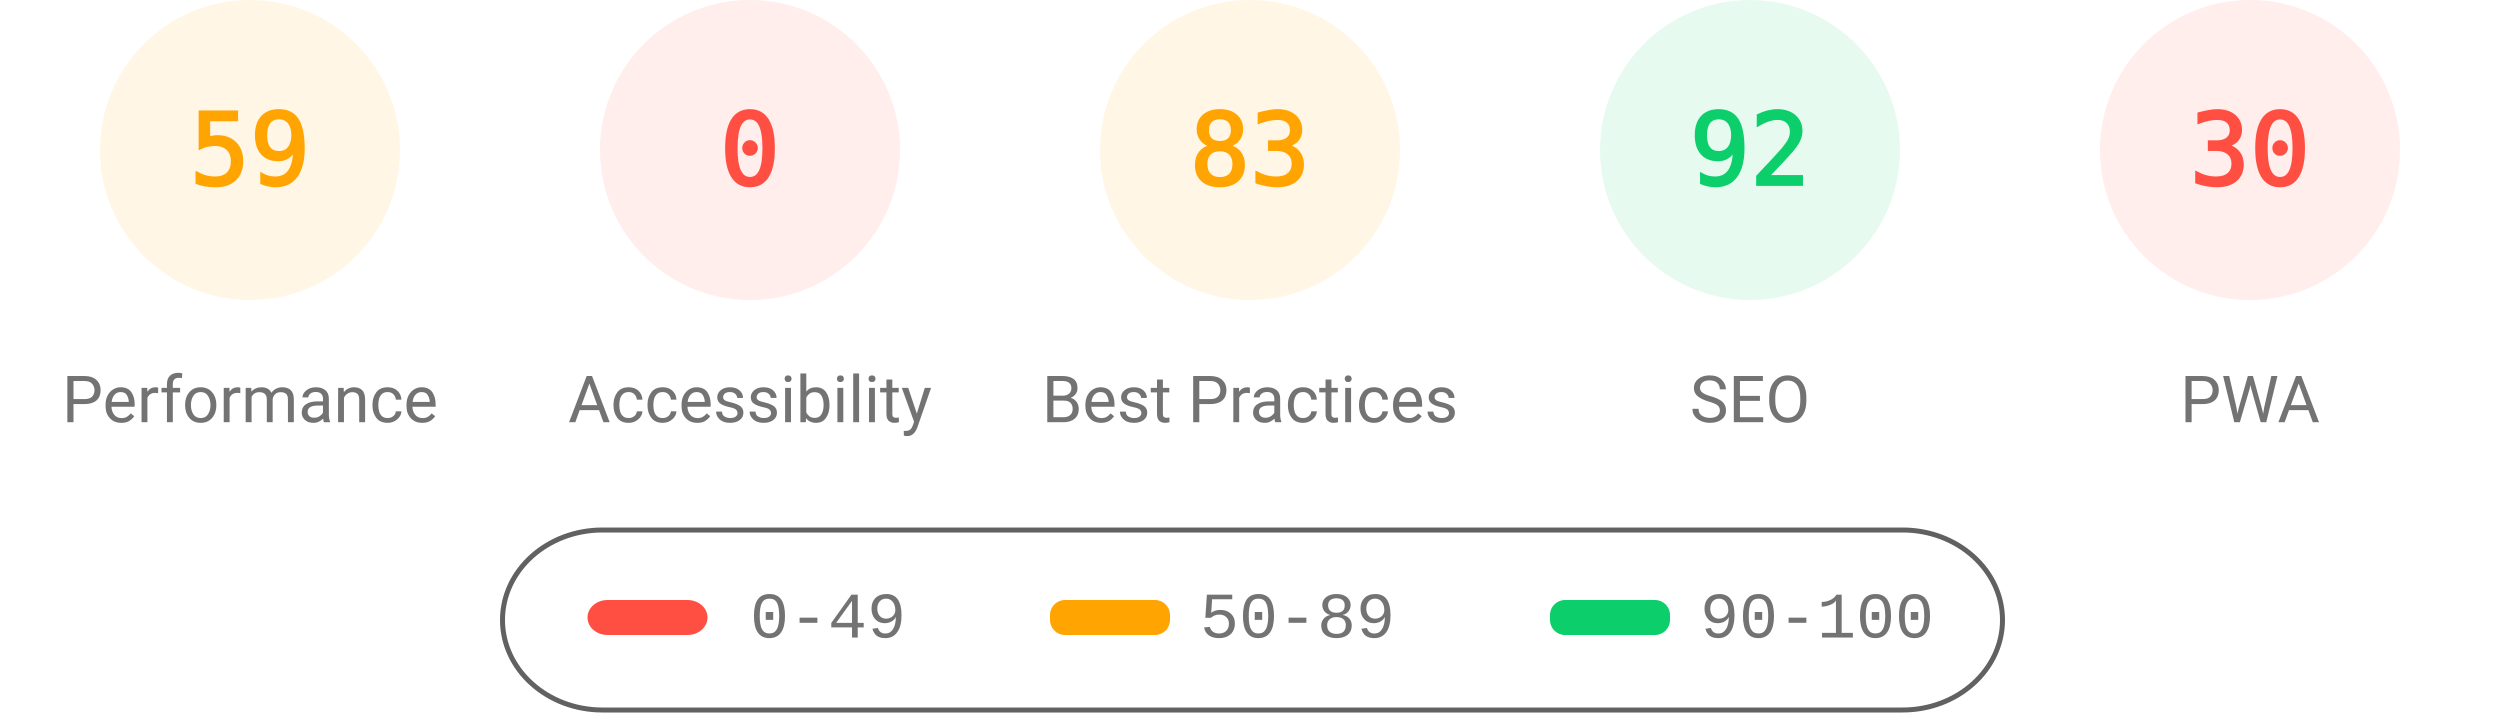
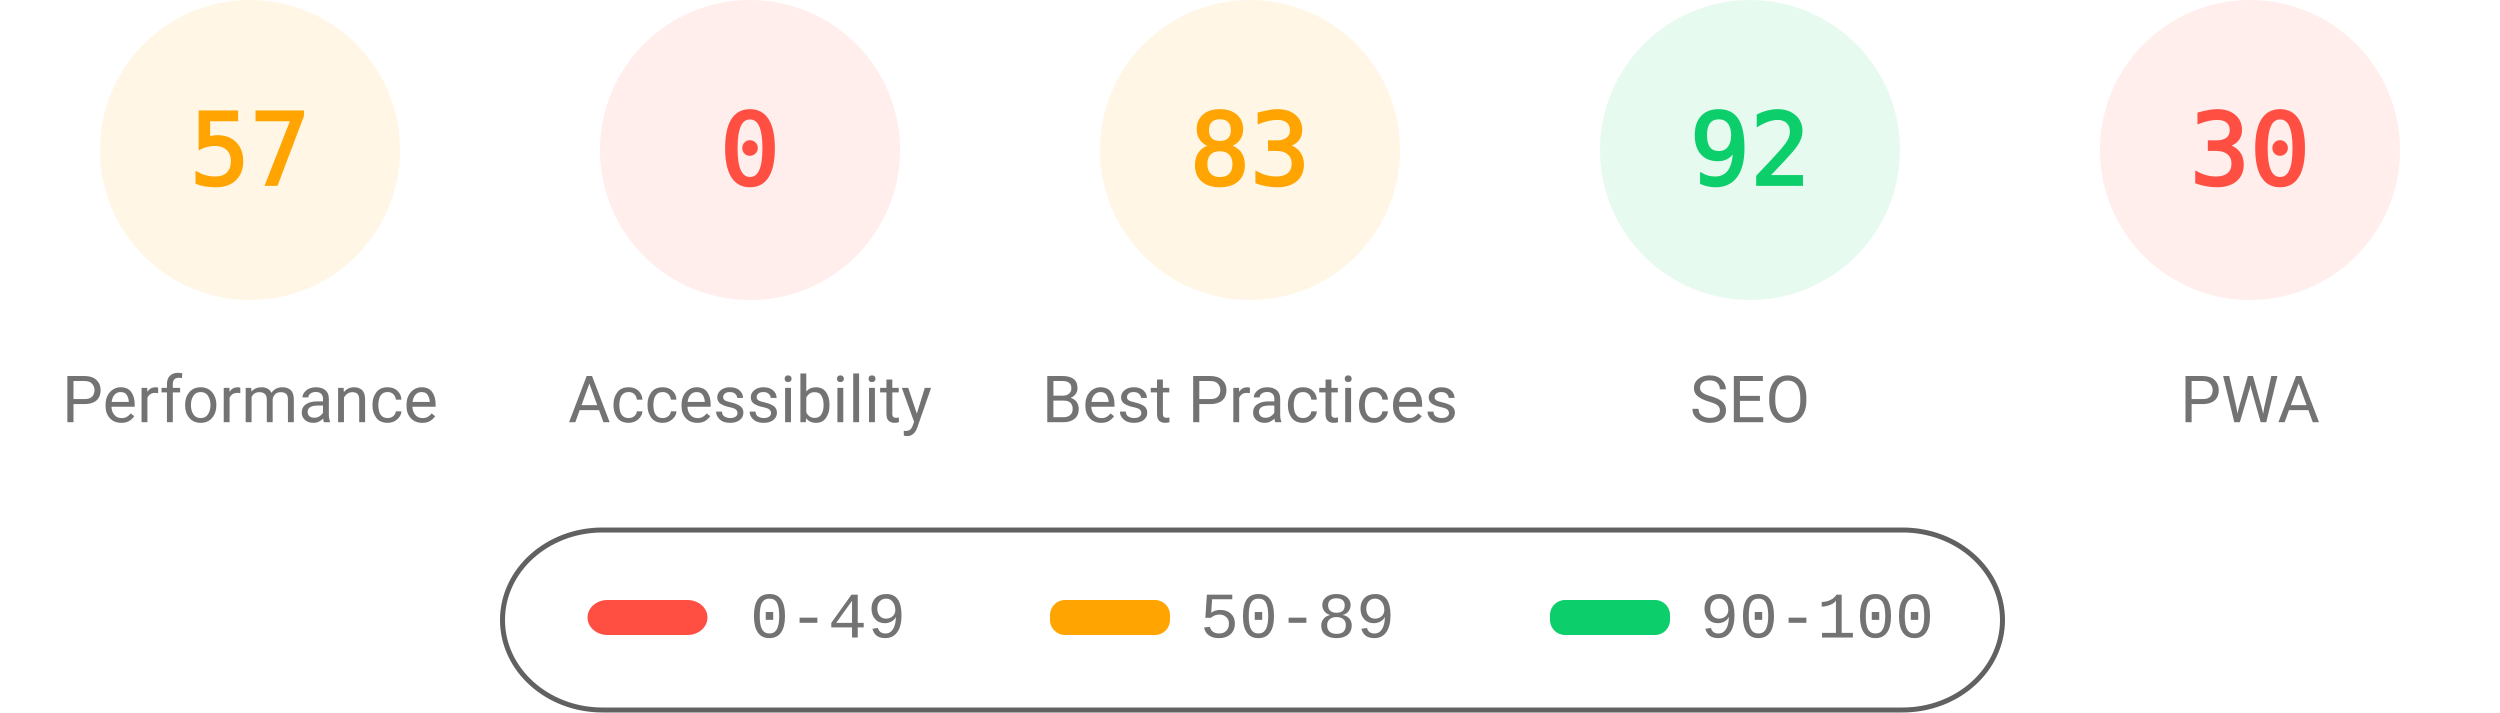
<svg xmlns="http://www.w3.org/2000/svg" fill="none" width="1000" height="285">
  <style>.gauge-base{opacity:.1}.gauge-arc{fill:none;animation-delay:250ms;stroke-linecap:round;transform:rotate(-90deg);transform-origin:100px 60px;animation:load-gauge 1s ease forwards}.guage-text{font-size:40px;font-family:monospace;text-align:center}.guage-red{color:#ff4e42;fill:#ff4e42;stroke:#ff4e42}.guage-orange{color:#ffa400;fill:#ffa400;stroke:#ffa400}.guage-green{color:#0cce6b;fill:#0cce6b;stroke:#0cce6b}.guage-undefined{color:#5c5c5c;fill:#5c5c5c;stroke:#5c5c5c}.guage-title{color:#737373;fill:#737373;stroke:none;font-size:26px;line-height:26px;font-family:Roboto,Halvetica,Arial,sans-serif}@keyframes load-gauge{from{stroke-dasharray:0 352.858}}</style>
  <svg class="guage-div guage-perf guage-orange" viewBox="0 0 200 200" width="200" height="200">
    <circle class="gauge-base" r="56" cx="100" cy="60" stroke-width="8" />
-     <circle class="gauge-arc guage-arc-1" r="56" cx="100" cy="60" stroke-width="8" style="stroke-dasharray:207.596,351.858" />
-     <text class="guage-text" x="100" y="60" alignment-baseline="central" dominant-baseline="central" text-anchor="middle">59</text>
+     <circle class="gauge-arc guage-arc-1" r="56" cx="100" cy="60" stroke-width="8" style="stroke-dasharray:200.559,351.858" />
+     <text class="guage-text" x="100" y="60" alignment-baseline="central" dominant-baseline="central" text-anchor="middle">57</text>
    <text class="guage-title" x="100" y="160" alignment-baseline="central" dominant-baseline="central" text-anchor="middle">Performance</text>
  </svg>
  <svg class="guage-div guage-acc guage-red" viewBox="0 0 200 200" width="200" height="200" x="200">
    <circle class="gauge-base" r="56" cx="100" cy="60" stroke-width="8" />
    <circle class="gauge-arc guage-arc-2" r="56" cx="100" cy="60" stroke-width="8" style="stroke-dasharray:0,351.858" />
    <text class="guage-text" x="100" y="60" alignment-baseline="central" dominant-baseline="central" text-anchor="middle">0</text>
    <text class="guage-title" x="100" y="160" alignment-baseline="central" dominant-baseline="central" text-anchor="middle">Accessibility</text>
  </svg>
  <svg class="guage-div guage-best guage-orange" viewBox="0 0 200 200" width="200" height="200" x="400">
    <circle class="gauge-base" r="56" cx="100" cy="60" stroke-width="8" />
    <circle class="gauge-arc guage-arc-3" r="56" cx="100" cy="60" stroke-width="8" style="stroke-dasharray:292.042,351.858" />
    <text class="guage-text" x="100" y="60" alignment-baseline="central" dominant-baseline="central" text-anchor="middle">83</text>
    <text class="guage-title" x="100" y="160" alignment-baseline="central" dominant-baseline="central" text-anchor="middle">Best Practices</text>
  </svg>
  <svg class="guage-div guage-seo guage-green" viewBox="0 0 200 200" width="200" height="200" x="600">
    <circle class="gauge-base" r="56" cx="100" cy="60" stroke-width="8" />
    <circle class="gauge-arc guage-arc-4" r="56" cx="100" cy="60" stroke-width="8" style="stroke-dasharray:323.709,351.858" />
    <text class="guage-text" x="100" y="60" alignment-baseline="central" dominant-baseline="central" text-anchor="middle">92</text>
    <text class="guage-title" x="100" y="160" alignment-baseline="central" dominant-baseline="central" text-anchor="middle">SEO</text>
  </svg>
  <svg class="guage-div guage-pwa guage-red" viewBox="0 0 200 200" width="200" height="200" x="800">
    <circle class="gauge-base" r="56" cx="100" cy="60" stroke-width="8" />
    <circle class="gauge-arc guage-arc-4" r="56" cx="100" cy="60" stroke-width="8" style="stroke-dasharray:105.557,351.858" />
    <text class="guage-text" x="100" y="60" alignment-baseline="central" dominant-baseline="central" text-anchor="middle">30</text>
    <text class="guage-title" x="100" y="160" alignment-baseline="central" dominant-baseline="central" text-anchor="middle">PWA</text>
  </svg>
  <svg width="604" height="76" x="200" y="210">
    <path fill="none" id="canvas_background" d="M-1-1h604v80H-1z" />
    <rect fill-opacity="0" stroke="#616161" stroke-width="2" rx="40" id="svg_2" height="72" width="600" y="2" x="1" fill="#000" />
    <rect stroke="#000" rx="8" id="svg_3" height="14" width="48" y="30" x="35" stroke-opacity="null" stroke-width="0" fill="#ff4e42" />
    <rect stroke="#000" rx="6" id="svg_4" height="14" width="48" y="30" x="220" stroke-opacity="null" stroke-width="0" fill="#ffa400" />
    <rect stroke="#000" rx="6" id="svg_5" height="14" width="48" y="30" x="420" stroke-opacity="null" stroke-width="0" fill="#0cce6b" />
    <text xml:space="preserve" text-anchor="start" font-family="'Courier New', Courier, monospace" font-size="26" id="svg_6" y="45" x="100" stroke-opacity="null" stroke-width="0" stroke="#000" fill="#737373">0-49</text>
    <text xml:space="preserve" text-anchor="start" font-family="'Courier New', Courier, monospace" font-size="26" id="svg_7" y="45" x="280" stroke-opacity="null" stroke-width="0" stroke="#000" fill="#737373">50-89</text>
    <text xml:space="preserve" text-anchor="start" font-family="'Courier New', Courier, monospace" font-size="26" id="svg_8" y="45" x="480" stroke-opacity="null" stroke-width="0" stroke="#000" fill="#737373">90-100</text>
  </svg>
</svg>
